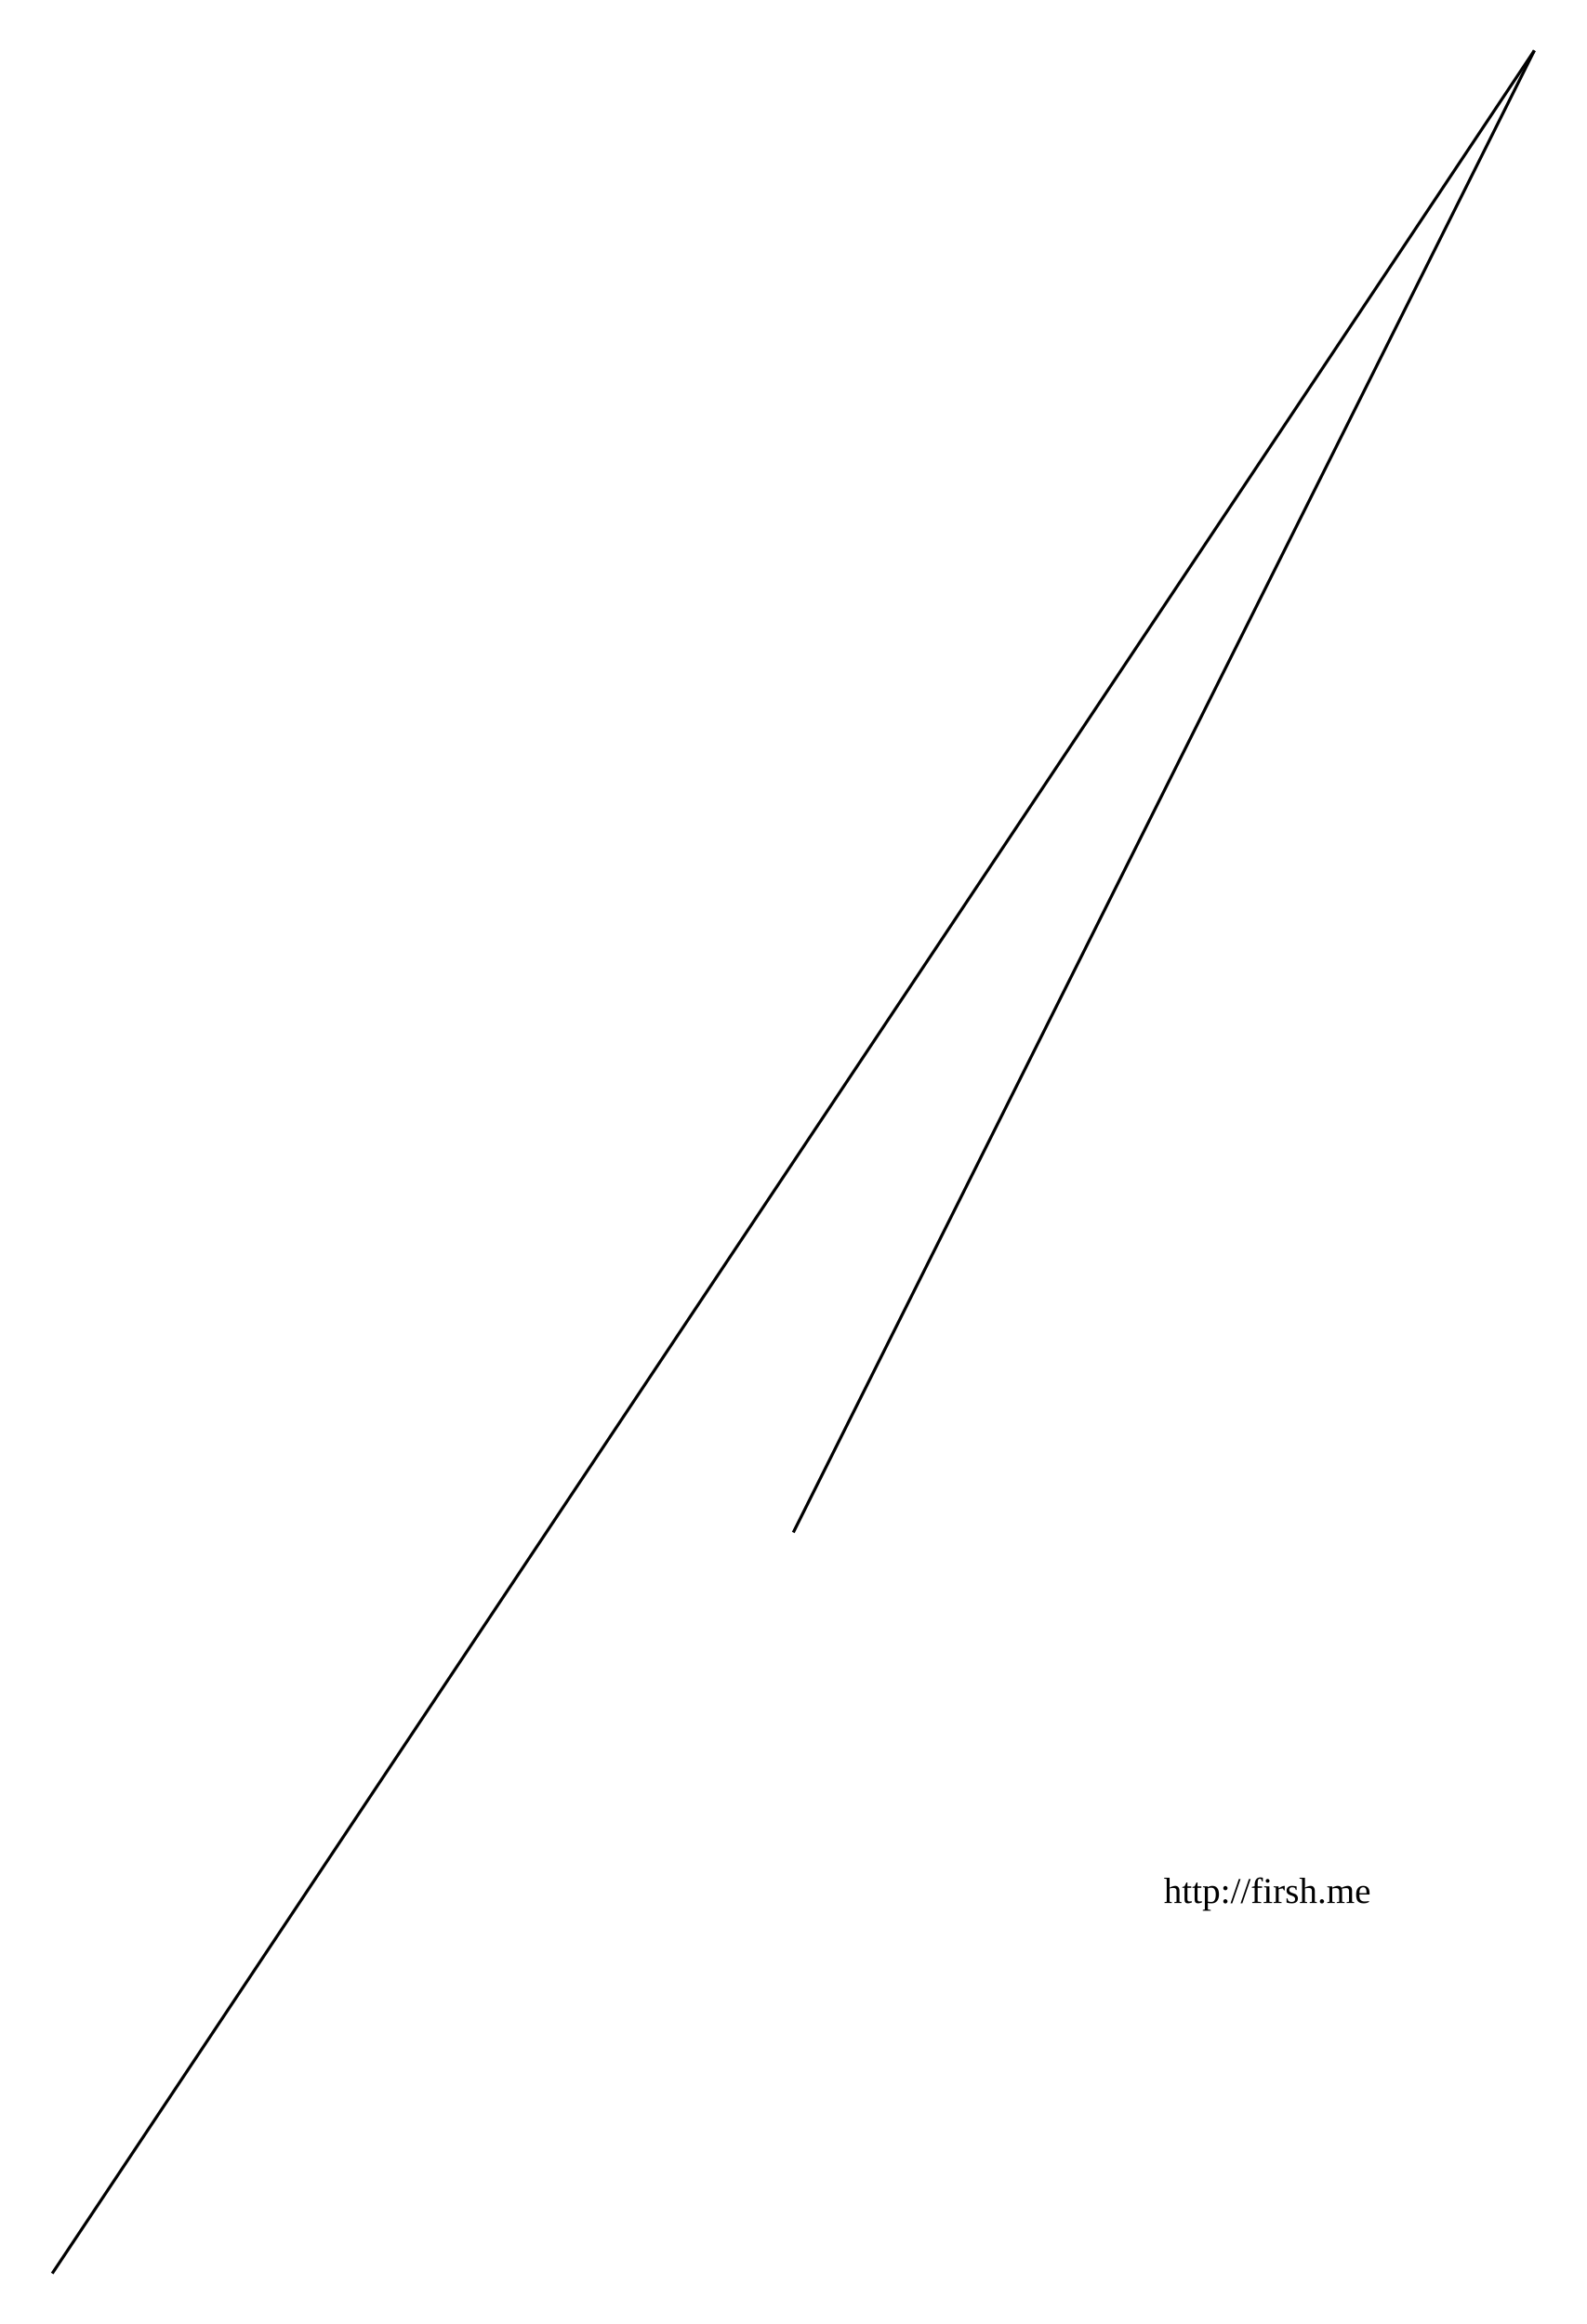
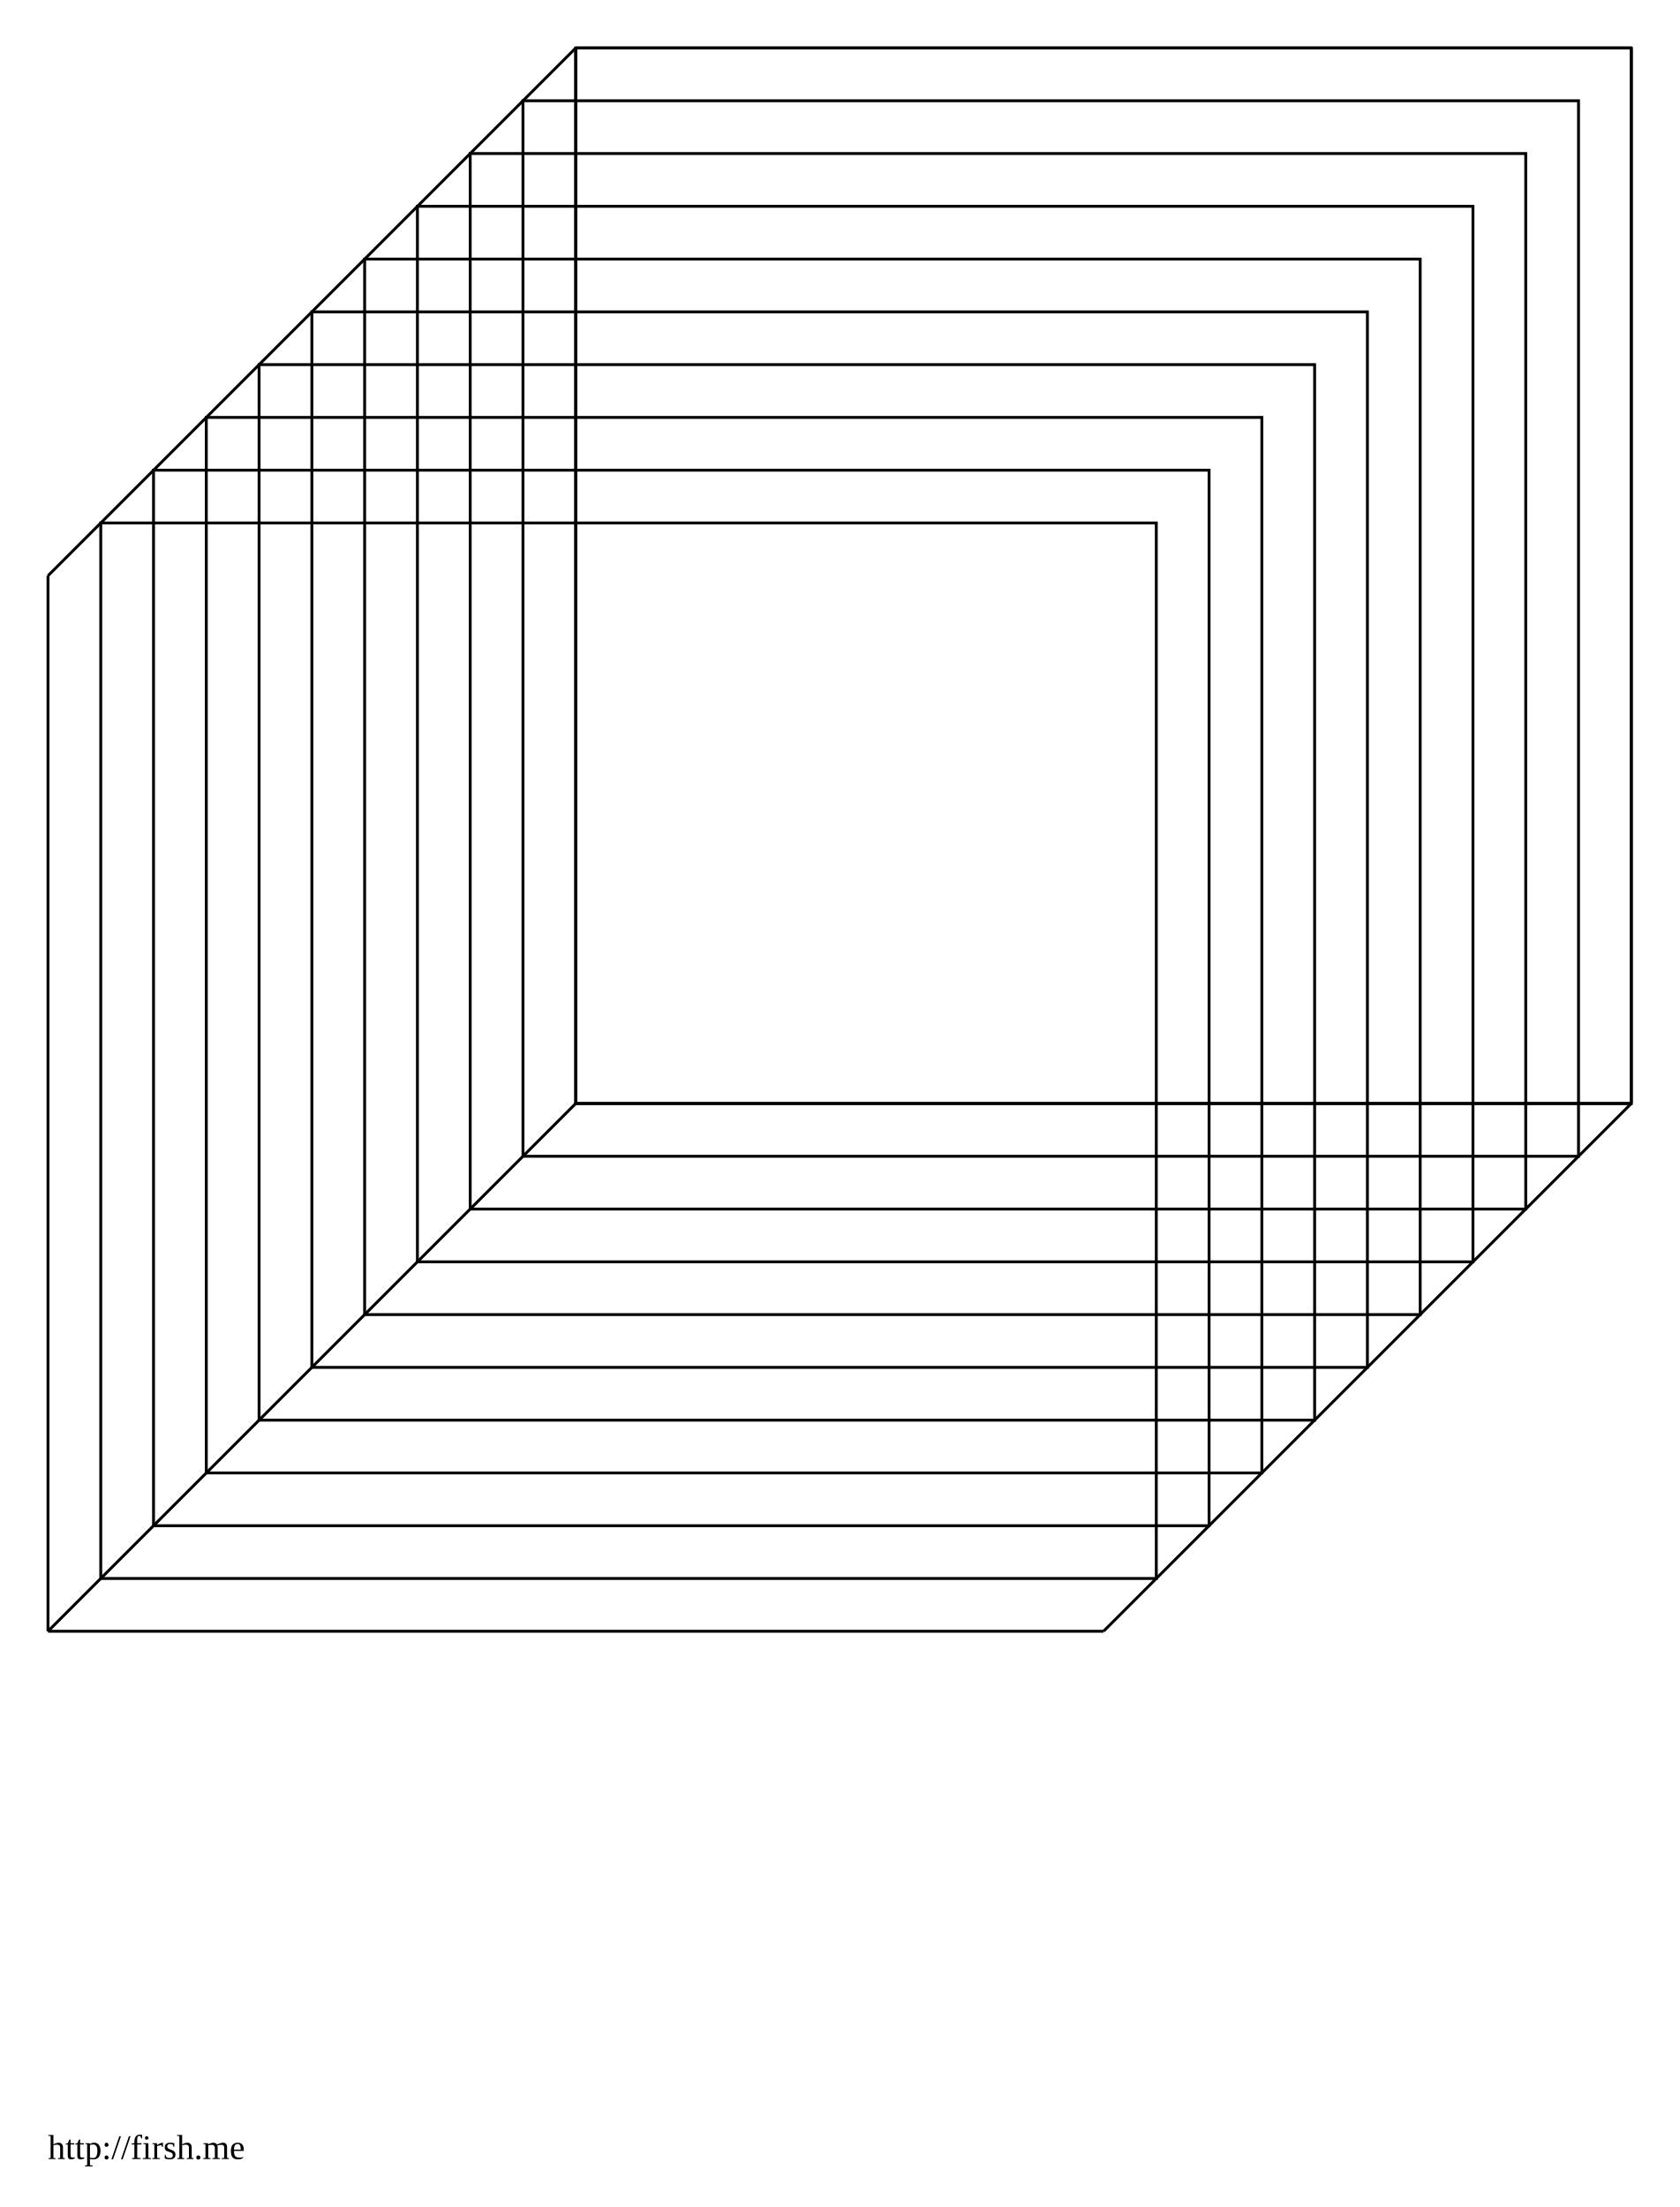
- <svg xmlns="http://www.w3.org/2000/svg" width="157mm" height="230mm" viewBox="0 0 213.636 313.636">
-   <g transform="scale(1, -1) translate(106.8182, -206.8182)">
-     <line x1="0" y1="0" x2="100" y2="200" style="fill:none;stroke:#000000;stroke-width:0.409" opacity="1" />
-     <line x1="-100" y1="-100" x2="100" y2="200" style="fill:none;stroke:#000000;stroke-width:0.409" opacity="1" />
-     <text transform=" translate(50,-50) scale(1, -1)" style="fill:#000000;stroke:none;stroke-width:0;font-size:0.409em">http://firsh.me</text>
+ <svg xmlns="http://www.w3.org/2000/svg" width="175mm" height="230mm" viewBox="0 0 159.091 209.091">
+   <g transform="scale(1, -1) translate(4.545455, -154.5455)">
+     <line x1="50" y1="50" x2="150" y2="50" style="fill:none;stroke:#000000;stroke-width:0.273" opacity="1" />
+     <line x1="50" y1="150" x2="150" y2="150" style="fill:none;stroke:#000000;stroke-width:0.273" opacity="1" />
+     <line x1="50" y1="50" x2="50" y2="150" style="fill:none;stroke:#000000;stroke-width:0.273" opacity="1" />
+     <line x1="150" y1="50" x2="150" y2="150" style="fill:none;stroke:#000000;stroke-width:0.273" opacity="1" />
+     <line x1="0" y1="0" x2="100" y2="0" style="fill:none;stroke:#000000;stroke-width:0.273" opacity="1" />
+     <line x1="0" y1="0" x2="0" y2="100" style="fill:none;stroke:#000000;stroke-width:0.273" opacity="1" />
+     <line x1="0" y1="0" x2="50" y2="50" style="fill:none;stroke:#000000;stroke-width:0.273" opacity="1" />
+     <line x1="100" y1="0" x2="150" y2="50" style="fill:none;stroke:#000000;stroke-width:0.273" opacity="1" />
+     <line x1="0" y1="100" x2="50" y2="150" style="fill:none;stroke:#000000;stroke-width:0.273" opacity="1" />
+     <rect x="50" y="50" width="100" height="100" style="fill:none;stroke:#000000;stroke-width:0.273" opacity="1" />
+     <rect x="45" y="45" width="100" height="100" style="fill:none;stroke:#000000;stroke-width:0.273" opacity="1" />
+     <rect x="40" y="40" width="100" height="100" style="fill:none;stroke:#000000;stroke-width:0.273" opacity="1" />
+     <rect x="35" y="35" width="100" height="100" style="fill:none;stroke:#000000;stroke-width:0.273" opacity="1" />
+     <rect x="30" y="30" width="100" height="100" style="fill:none;stroke:#000000;stroke-width:0.273" opacity="1" />
+     <rect x="25" y="25" width="100" height="100" style="fill:none;stroke:#000000;stroke-width:0.273" opacity="1" />
+     <rect x="20" y="20" width="100" height="100" style="fill:none;stroke:#000000;stroke-width:0.273" opacity="1" />
+     <rect x="15" y="15" width="100" height="100" style="fill:none;stroke:#000000;stroke-width:0.273" opacity="1" />
+     <rect x="10" y="10" width="100" height="100" style="fill:none;stroke:#000000;stroke-width:0.273" opacity="1" />
+     <rect x="5" y="5" width="100" height="100" style="fill:none;stroke:#000000;stroke-width:0.273" opacity="1" />
+     <text transform=" translate(0,-50) scale(1, -1)" style="fill:#000000;stroke:none;stroke-width:0;font-size:0.273em">http://firsh.me</text>
  </g>
</svg>
